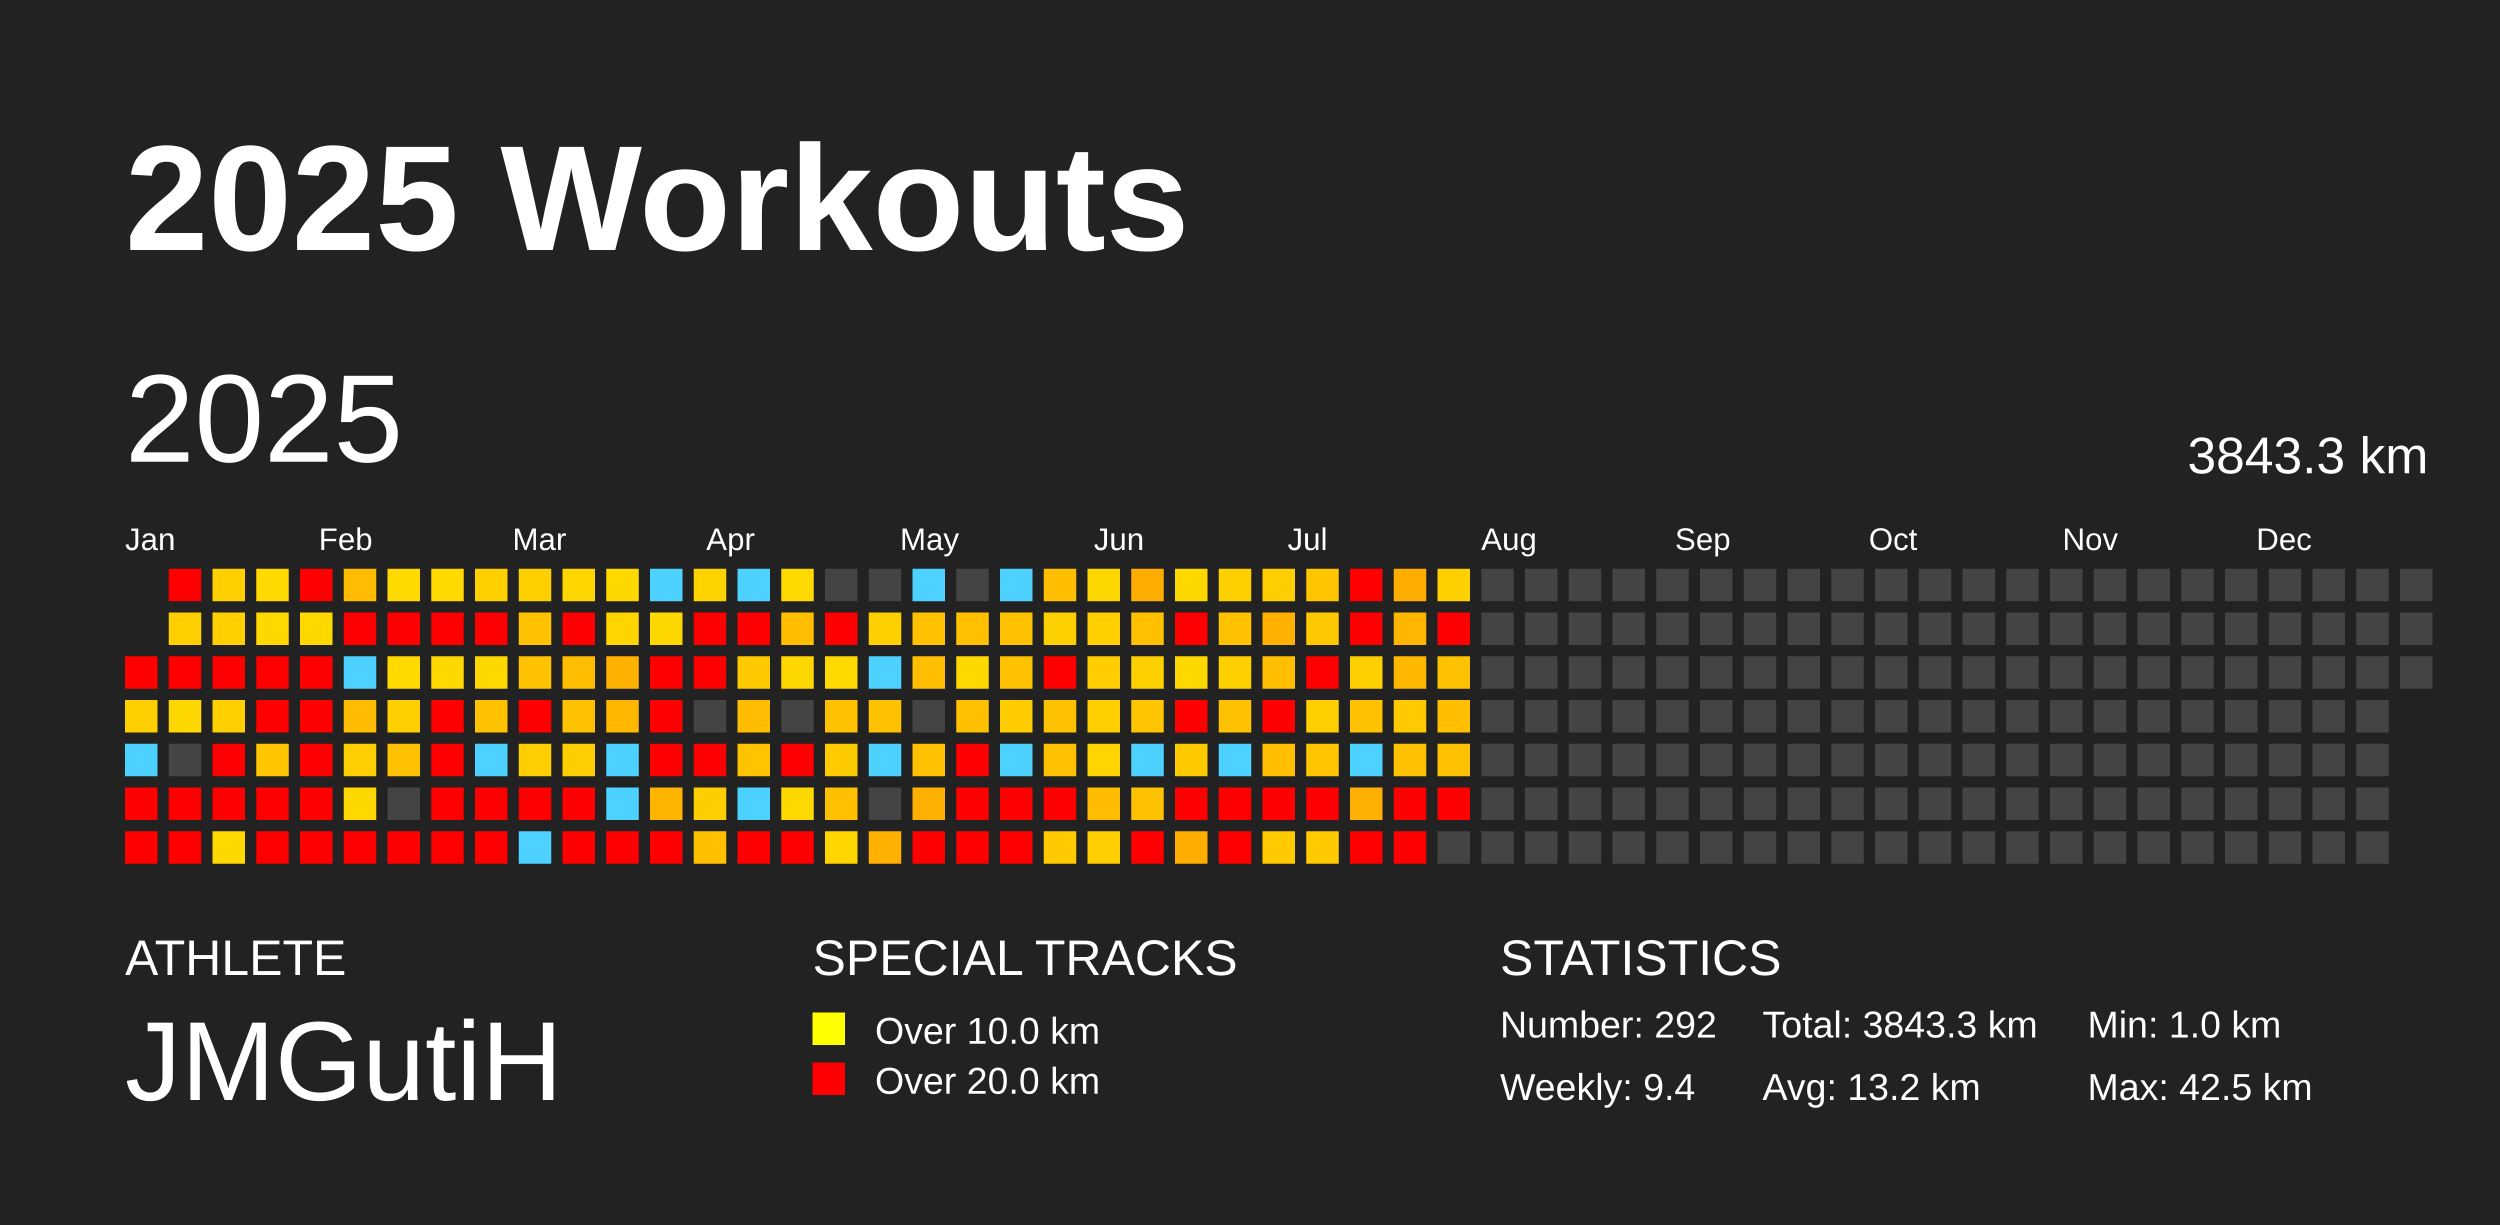
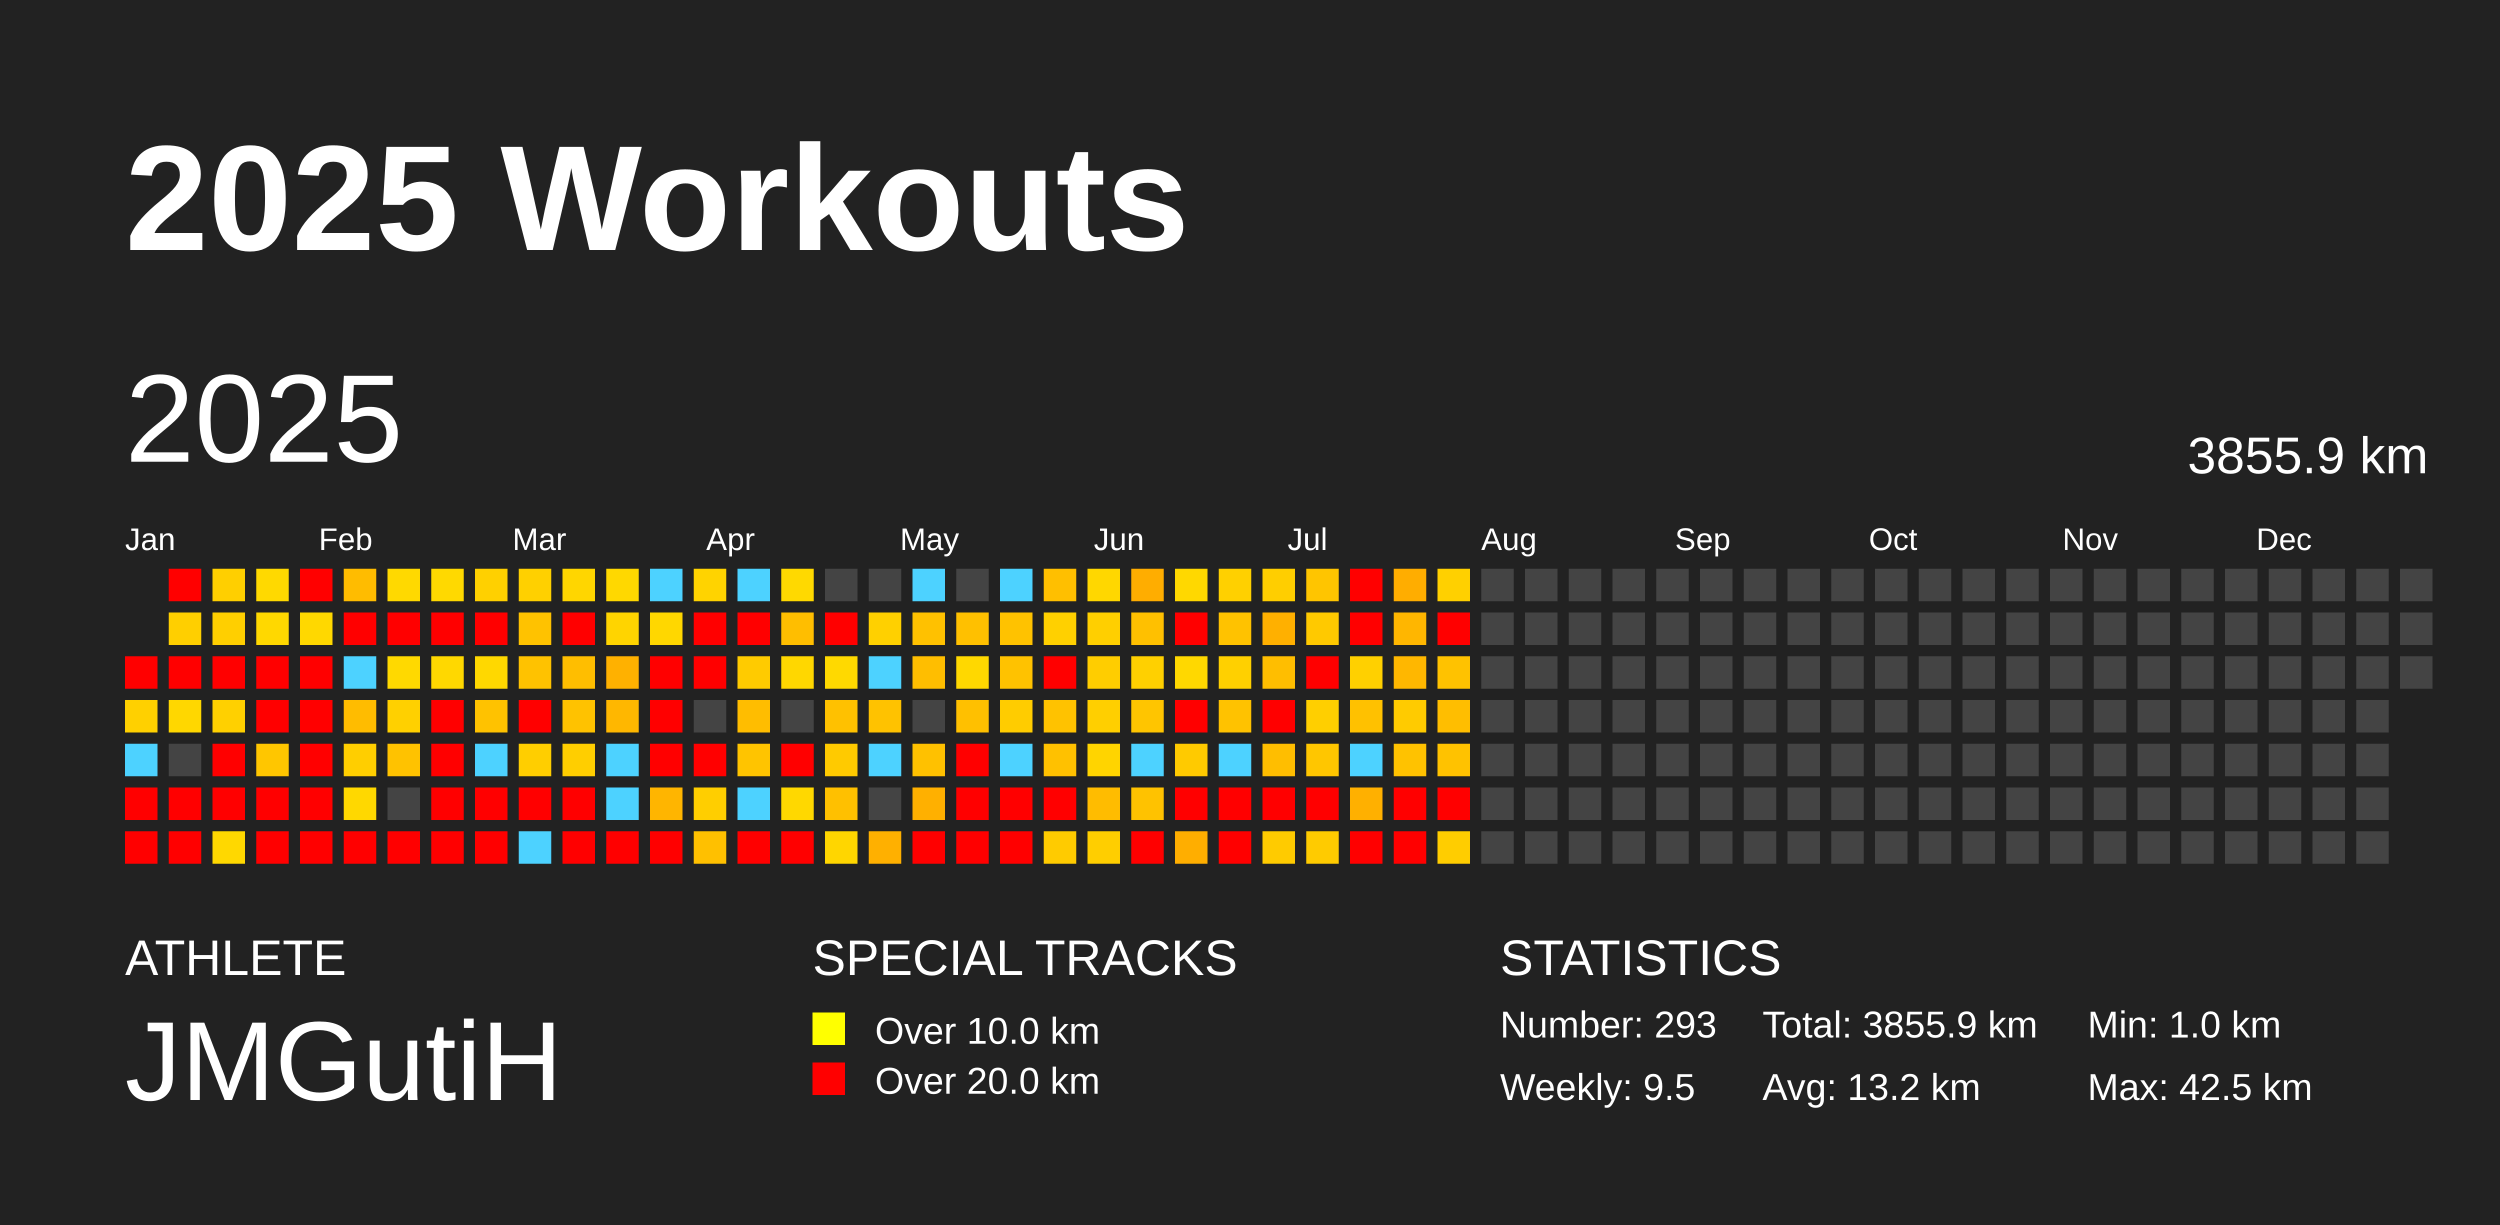
<svg xmlns="http://www.w3.org/2000/svg" baseProfile="full" height="98mm" version="1.1" viewBox="0,0,200,98" width="200mm">
  <defs />
  <rect fill="#222222" height="98" width="200" x="0" y="0" />
  <text fill="#FFFFFF" style="font-size:12px; font-family:Arial; font-weight:bold;" x="10" y="20">2025 Workouts</text>
  <text fill="#FFFFFF" style="font-size:4px; font-family:Arial" x="10" y="78">ATHLETE</text>
  <text fill="#FFFFFF" style="font-size:9px; font-family:Arial" x="10" y="88">JMGutiH</text>
  <text fill="#FFFFFF" style="font-size:4px; font-family:Arial" x="65" y="78">SPECIAL TRACKS</text>
  <rect fill="yellow" height="2.6" width="2.6" x="65" y="81" />
  <text fill="#FFFFFF" style="font-size:3px; font-family:Arial" x="70" y="83.5">Over 10.0 km</text>
  <rect fill="red" height="2.6" width="2.6" x="65" y="85" />
  <text fill="#FFFFFF" style="font-size:3px; font-family:Arial" x="70" y="87.5">Over 20.0 km</text>
  <text fill="#FFFFFF" style="font-size:4px; font-family:Arial" x="120" y="78">STATISTICS</text>
-   <text fill="#FFFFFF" style="font-size:3px; font-family:Arial" x="120" y="83">Number: 292</text>
-   <text fill="#FFFFFF" style="font-size:3px; font-family:Arial" x="120" y="88">Weekly: 9.4</text>
-   <text fill="#FFFFFF" style="font-size:3px; font-family:Arial" x="141" y="83">Total: 3843.3 km</text>
+   <text fill="#FFFFFF" style="font-size:3px; font-family:Arial" x="120" y="83">Number: 293</text>
+   <text fill="#FFFFFF" style="font-size:3px; font-family:Arial" x="120" y="88">Weekly: 9.5</text>
+   <text fill="#FFFFFF" style="font-size:3px; font-family:Arial" x="141" y="83">Total: 3855.9 km</text>
  <text fill="#FFFFFF" style="font-size:3px; font-family:Arial" x="141" y="88">Avg: 13.2 km</text>
  <text fill="#FFFFFF" style="font-size:3px; font-family:Arial" x="167" y="83">Min: 1.0 km</text>
  <text fill="#FFFFFF" style="font-size:3px; font-family:Arial" x="167" y="88">Max: 42.5 km</text>
  <text dominant-baseline="hanging" fill="#FFFFFF" style="font-size:10.0px; font-family:Arial;" x="10" y="30">2025</text>
-   <text dominant-baseline="hanging" fill="#FFFFFF" style="font-size:4.125px; font-family:Arial;" x="175" y="35">3843.3 km</text>
+   <text dominant-baseline="hanging" fill="#FFFFFF" style="font-size:4.125px; font-family:Arial;" x="175" y="35">3855.9 km</text>
  <text fill="#FFFFFF" style="font-size:2.5px; font-family:Arial" x="10.0" y="44">Jan</text>
  <text fill="#FFFFFF" style="font-size:2.5px; font-family:Arial" x="25.5" y="44">Feb</text>
  <text fill="#FFFFFF" style="font-size:2.5px; font-family:Arial" x="41.0" y="44">Mar</text>
  <text fill="#FFFFFF" style="font-size:2.5px; font-family:Arial" x="56.5" y="44">Apr</text>
  <text fill="#FFFFFF" style="font-size:2.5px; font-family:Arial" x="72.0" y="44">May</text>
  <text fill="#FFFFFF" style="font-size:2.5px; font-family:Arial" x="87.5" y="44">Jun</text>
  <text fill="#FFFFFF" style="font-size:2.5px; font-family:Arial" x="103.0" y="44">Jul</text>
  <text fill="#FFFFFF" style="font-size:2.5px; font-family:Arial" x="118.5" y="44">Aug</text>
  <text fill="#FFFFFF" style="font-size:2.5px; font-family:Arial" x="134.0" y="44">Sep</text>
  <text fill="#FFFFFF" style="font-size:2.5px; font-family:Arial" x="149.5" y="44">Oct</text>
  <text fill="#FFFFFF" style="font-size:2.5px; font-family:Arial" x="165.0" y="44">Nov</text>
  <text fill="#FFFFFF" style="font-size:2.5px; font-family:Arial" x="180.5" y="44">Dec</text>
  <rect fill="red" height="2.6" width="2.6" x="10.0" y="52.5" />
  <rect fill="#ffd000" height="2.6" width="2.6" x="10.0" y="56.0" />
  <rect fill="#4dd2ff" height="2.6" width="2.6" x="10.0" y="59.5" />
  <rect fill="red" height="2.6" width="2.6" x="10.0" y="63.0" />
  <rect fill="red" height="2.6" width="2.6" x="10.0" y="66.5" />
  <rect fill="red" height="2.6" width="2.6" x="13.5" y="45.5" />
  <rect fill="#ffcf00" height="2.6" width="2.6" x="13.5" y="49.0" />
  <rect fill="red" height="2.6" width="2.6" x="13.5" y="52.5" />
  <rect fill="#ffd700" height="2.6" width="2.6" x="13.5" y="56.0" />
  <rect fill="#444444" height="2.6" width="2.6" x="13.5" y="59.5" />
  <rect fill="red" height="2.6" width="2.6" x="13.5" y="63.0" />
  <rect fill="red" height="2.6" width="2.6" x="13.5" y="66.5" />
  <rect fill="#ffcf00" height="2.6" width="2.6" x="17.0" y="45.5" />
  <rect fill="#ffcf00" height="2.6" width="2.6" x="17.0" y="49.0" />
  <rect fill="red" height="2.6" width="2.6" x="17.0" y="52.5" />
  <rect fill="#ffd000" height="2.6" width="2.6" x="17.0" y="56.0" />
  <rect fill="red" height="2.6" width="2.6" x="17.0" y="59.5" />
  <rect fill="red" height="2.6" width="2.6" x="17.0" y="63.0" />
  <rect fill="#ffd800" height="2.6" width="2.6" x="17.0" y="66.5" />
  <rect fill="#ffd900" height="2.6" width="2.6" x="20.5" y="45.5" />
  <rect fill="#ffd800" height="2.6" width="2.6" x="20.5" y="49.0" />
  <rect fill="red" height="2.6" width="2.6" x="20.5" y="52.5" />
  <rect fill="red" height="2.6" width="2.6" x="20.5" y="56.0" />
  <rect fill="#ffc600" height="2.6" width="2.6" x="20.5" y="59.5" />
  <rect fill="red" height="2.6" width="2.6" x="20.5" y="63.0" />
  <rect fill="red" height="2.6" width="2.6" x="20.5" y="66.5" />
  <rect fill="red" height="2.6" width="2.6" x="24.0" y="45.5" />
  <rect fill="#ffd800" height="2.6" width="2.6" x="24.0" y="49.0" />
  <rect fill="red" height="2.6" width="2.6" x="24.0" y="52.5" />
  <rect fill="red" height="2.6" width="2.6" x="24.0" y="56.0" />
  <rect fill="red" height="2.6" width="2.6" x="24.0" y="59.5" />
  <rect fill="red" height="2.6" width="2.6" x="24.0" y="63.0" />
  <rect fill="red" height="2.6" width="2.6" x="24.0" y="66.5" />
  <rect fill="#ffbc00" height="2.6" width="2.6" x="27.5" y="45.5" />
  <rect fill="red" height="2.6" width="2.6" x="27.5" y="49.0" />
  <rect fill="#4dd2ff" height="2.6" width="2.6" x="27.5" y="52.5" />
  <rect fill="#ffbc00" height="2.6" width="2.6" x="27.5" y="56.0" />
  <rect fill="#ffce00" height="2.6" width="2.6" x="27.5" y="59.5" />
  <rect fill="#ffd800" height="2.6" width="2.6" x="27.5" y="63.0" />
  <rect fill="red" height="2.6" width="2.6" x="27.5" y="66.5" />
  <rect fill="#ffd900" height="2.6" width="2.6" x="31.0" y="45.5" />
  <rect fill="red" height="2.6" width="2.6" x="31.0" y="49.0" />
  <rect fill="#ffd900" height="2.6" width="2.6" x="31.0" y="52.5" />
  <rect fill="#ffd000" height="2.6" width="2.6" x="31.0" y="56.0" />
  <rect fill="#ffc200" height="2.6" width="2.6" x="31.0" y="59.5" />
  <rect fill="#444444" height="2.6" width="2.6" x="31.0" y="63.0" />
  <rect fill="red" height="2.6" width="2.6" x="31.0" y="66.5" />
  <rect fill="#ffd900" height="2.6" width="2.6" x="34.5" y="45.5" />
  <rect fill="red" height="2.6" width="2.6" x="34.5" y="49.0" />
  <rect fill="#ffd800" height="2.6" width="2.6" x="34.5" y="52.5" />
  <rect fill="red" height="2.6" width="2.6" x="34.5" y="56.0" />
  <rect fill="red" height="2.6" width="2.6" x="34.5" y="59.5" />
  <rect fill="red" height="2.6" width="2.6" x="34.5" y="63.0" />
  <rect fill="red" height="2.6" width="2.6" x="34.5" y="66.5" />
  <rect fill="#ffd000" height="2.6" width="2.6" x="38.0" y="45.5" />
  <rect fill="red" height="2.6" width="2.6" x="38.0" y="49.0" />
  <rect fill="#ffd800" height="2.6" width="2.6" x="38.0" y="52.5" />
  <rect fill="#ffc200" height="2.6" width="2.6" x="38.0" y="56.0" />
  <rect fill="#4dd2ff" height="2.6" width="2.6" x="38.0" y="59.5" />
  <rect fill="red" height="2.6" width="2.6" x="38.0" y="63.0" />
  <rect fill="red" height="2.6" width="2.6" x="38.0" y="66.5" />
  <rect fill="#ffd000" height="2.6" width="2.6" x="41.5" y="45.5" />
  <rect fill="#ffc200" height="2.6" width="2.6" x="41.5" y="49.0" />
  <rect fill="#ffc200" height="2.6" width="2.6" x="41.5" y="52.5" />
  <rect fill="red" height="2.6" width="2.6" x="41.5" y="56.0" />
  <rect fill="#ffce00" height="2.6" width="2.6" x="41.5" y="59.5" />
  <rect fill="red" height="2.6" width="2.6" x="41.5" y="63.0" />
  <rect fill="#4dd2ff" height="2.6" width="2.6" x="41.5" y="66.5" />
  <rect fill="#ffd600" height="2.6" width="2.6" x="45.0" y="45.5" />
  <rect fill="red" height="2.6" width="2.6" x="45.0" y="49.0" />
  <rect fill="#ffbe00" height="2.6" width="2.6" x="45.0" y="52.5" />
  <rect fill="#ffc200" height="2.6" width="2.6" x="45.0" y="56.0" />
  <rect fill="#ffce00" height="2.6" width="2.6" x="45.0" y="59.5" />
  <rect fill="red" height="2.6" width="2.6" x="45.0" y="63.0" />
  <rect fill="red" height="2.6" width="2.6" x="45.0" y="66.5" />
  <rect fill="#ffd800" height="2.6" width="2.6" x="48.5" y="45.5" />
  <rect fill="#ffd400" height="2.6" width="2.6" x="48.5" y="49.0" />
  <rect fill="#ffb100" height="2.6" width="2.6" x="48.5" y="52.5" />
  <rect fill="#ffb700" height="2.6" width="2.6" x="48.5" y="56.0" />
  <rect fill="#4dd2ff" height="2.6" width="2.6" x="48.5" y="59.5" />
  <rect fill="#4dd2ff" height="2.6" width="2.6" x="48.5" y="63.0" />
  <rect fill="red" height="2.6" width="2.6" x="48.5" y="66.5" />
  <rect fill="#4dd2ff" height="2.6" width="2.6" x="52.0" y="45.5" />
  <rect fill="#ffd700" height="2.6" width="2.6" x="52.0" y="49.0" />
  <rect fill="red" height="2.6" width="2.6" x="52.0" y="52.5" />
  <rect fill="red" height="2.6" width="2.6" x="52.0" y="56.0" />
  <rect fill="red" height="2.6" width="2.6" x="52.0" y="59.5" />
  <rect fill="#ffb500" height="2.6" width="2.6" x="52.0" y="63.0" />
  <rect fill="red" height="2.6" width="2.6" x="52.0" y="66.5" />
  <rect fill="#ffd300" height="2.6" width="2.6" x="55.5" y="45.5" />
  <rect fill="red" height="2.6" width="2.6" x="55.5" y="49.0" />
  <rect fill="red" height="2.6" width="2.6" x="55.5" y="52.5" />
  <rect fill="#444444" height="2.6" width="2.6" x="55.5" y="56.0" />
  <rect fill="red" height="2.6" width="2.6" x="55.5" y="59.5" />
  <rect fill="#ffce00" height="2.6" width="2.6" x="55.5" y="63.0" />
  <rect fill="#ffc000" height="2.6" width="2.6" x="55.5" y="66.5" />
  <rect fill="#4dd2ff" height="2.6" width="2.6" x="59.0" y="45.5" />
  <rect fill="red" height="2.6" width="2.6" x="59.0" y="49.0" />
  <rect fill="#ffcb00" height="2.6" width="2.6" x="59.0" y="52.5" />
  <rect fill="#ffbd00" height="2.6" width="2.6" x="59.0" y="56.0" />
  <rect fill="#ffc400" height="2.6" width="2.6" x="59.0" y="59.5" />
  <rect fill="#4dd2ff" height="2.6" width="2.6" x="59.0" y="63.0" />
  <rect fill="red" height="2.6" width="2.6" x="59.0" y="66.5" />
  <rect fill="#ffd900" height="2.6" width="2.6" x="62.5" y="45.5" />
  <rect fill="#ffbe00" height="2.6" width="2.6" x="62.5" y="49.0" />
  <rect fill="#ffd700" height="2.6" width="2.6" x="62.5" y="52.5" />
  <rect fill="#444444" height="2.6" width="2.6" x="62.5" y="56.0" />
  <rect fill="red" height="2.6" width="2.6" x="62.5" y="59.5" />
  <rect fill="#ffd800" height="2.6" width="2.6" x="62.5" y="63.0" />
  <rect fill="red" height="2.6" width="2.6" x="62.5" y="66.5" />
  <rect fill="#444444" height="2.6" width="2.6" x="66.0" y="45.5" />
  <rect fill="red" height="2.6" width="2.6" x="66.0" y="49.0" />
  <rect fill="#ffd900" height="2.6" width="2.6" x="66.0" y="52.5" />
  <rect fill="#ffc100" height="2.6" width="2.6" x="66.0" y="56.0" />
  <rect fill="#ffca00" height="2.6" width="2.6" x="66.0" y="59.5" />
  <rect fill="#ffc000" height="2.6" width="2.6" x="66.0" y="63.0" />
  <rect fill="#ffd600" height="2.6" width="2.6" x="66.0" y="66.5" />
  <rect fill="#444444" height="2.6" width="2.6" x="69.5" y="45.5" />
  <rect fill="#ffd000" height="2.6" width="2.6" x="69.5" y="49.0" />
  <rect fill="#4dd2ff" height="2.6" width="2.6" x="69.5" y="52.5" />
  <rect fill="#ffc200" height="2.6" width="2.6" x="69.5" y="56.0" />
  <rect fill="#4dd2ff" height="2.6" width="2.6" x="69.5" y="59.5" />
  <rect fill="#444444" height="2.6" width="2.6" x="69.5" y="63.0" />
  <rect fill="#ffb000" height="2.6" width="2.6" x="69.5" y="66.5" />
  <rect fill="#4dd2ff" height="2.6" width="2.6" x="73.0" y="45.5" />
  <rect fill="#ffc100" height="2.6" width="2.6" x="73.0" y="49.0" />
  <rect fill="#ffbe00" height="2.6" width="2.6" x="73.0" y="52.5" />
  <rect fill="#444444" height="2.6" width="2.6" x="73.0" y="56.0" />
  <rect fill="#ffc100" height="2.6" width="2.6" x="73.0" y="59.5" />
  <rect fill="#ffb000" height="2.6" width="2.6" x="73.0" y="63.0" />
  <rect fill="red" height="2.6" width="2.6" x="73.0" y="66.5" />
  <rect fill="#444444" height="2.6" width="2.6" x="76.5" y="45.5" />
  <rect fill="#ffc000" height="2.6" width="2.6" x="76.5" y="49.0" />
  <rect fill="#ffd800" height="2.6" width="2.6" x="76.5" y="52.5" />
  <rect fill="#ffc000" height="2.6" width="2.6" x="76.5" y="56.0" />
  <rect fill="red" height="2.6" width="2.6" x="76.5" y="59.5" />
  <rect fill="red" height="2.6" width="2.6" x="76.5" y="63.0" />
  <rect fill="red" height="2.6" width="2.6" x="76.5" y="66.5" />
  <rect fill="#4dd2ff" height="2.6" width="2.6" x="80.0" y="45.5" />
  <rect fill="#ffc200" height="2.6" width="2.6" x="80.0" y="49.0" />
  <rect fill="#ffc200" height="2.6" width="2.6" x="80.0" y="52.5" />
  <rect fill="#ffcc00" height="2.6" width="2.6" x="80.0" y="56.0" />
  <rect fill="#4dd2ff" height="2.6" width="2.6" x="80.0" y="59.5" />
  <rect fill="red" height="2.6" width="2.6" x="80.0" y="63.0" />
  <rect fill="red" height="2.6" width="2.6" x="80.0" y="66.5" />
  <rect fill="#ffbf00" height="2.6" width="2.6" x="83.5" y="45.5" />
  <rect fill="#ffd000" height="2.6" width="2.6" x="83.5" y="49.0" />
  <rect fill="red" height="2.6" width="2.6" x="83.5" y="52.5" />
  <rect fill="#ffc200" height="2.6" width="2.6" x="83.5" y="56.0" />
  <rect fill="#ffc100" height="2.6" width="2.6" x="83.5" y="59.5" />
  <rect fill="red" height="2.6" width="2.6" x="83.5" y="63.0" />
  <rect fill="#ffcb00" height="2.6" width="2.6" x="83.5" y="66.5" />
  <rect fill="#ffd700" height="2.6" width="2.6" x="87.0" y="45.5" />
  <rect fill="#ffcf00" height="2.6" width="2.6" x="87.0" y="49.0" />
  <rect fill="#ffcd00" height="2.6" width="2.6" x="87.0" y="52.5" />
  <rect fill="#ffcf00" height="2.6" width="2.6" x="87.0" y="56.0" />
  <rect fill="#ffd400" height="2.6" width="2.6" x="87.0" y="59.5" />
  <rect fill="#ffbc00" height="2.6" width="2.6" x="87.0" y="63.0" />
  <rect fill="#ffce00" height="2.6" width="2.6" x="87.0" y="66.5" />
  <rect fill="#ffad00" height="2.6" width="2.6" x="90.5" y="45.5" />
  <rect fill="#ffc000" height="2.6" width="2.6" x="90.5" y="49.0" />
  <rect fill="#ffd000" height="2.6" width="2.6" x="90.5" y="52.5" />
  <rect fill="#ffc500" height="2.6" width="2.6" x="90.5" y="56.0" />
  <rect fill="#4dd2ff" height="2.6" width="2.6" x="90.5" y="59.5" />
  <rect fill="#ffc200" height="2.6" width="2.6" x="90.5" y="63.0" />
  <rect fill="red" height="2.6" width="2.6" x="90.5" y="66.5" />
  <rect fill="#ffd800" height="2.6" width="2.6" x="94.0" y="45.5" />
  <rect fill="red" height="2.6" width="2.6" x="94.0" y="49.0" />
  <rect fill="#ffd800" height="2.6" width="2.6" x="94.0" y="52.5" />
  <rect fill="red" height="2.6" width="2.6" x="94.0" y="56.0" />
  <rect fill="#ffca00" height="2.6" width="2.6" x="94.0" y="59.5" />
  <rect fill="red" height="2.6" width="2.6" x="94.0" y="63.0" />
  <rect fill="#ffae00" height="2.6" width="2.6" x="94.0" y="66.5" />
  <rect fill="#ffd000" height="2.6" width="2.6" x="97.5" y="45.5" />
  <rect fill="#ffc200" height="2.6" width="2.6" x="97.5" y="49.0" />
  <rect fill="#ffd000" height="2.6" width="2.6" x="97.5" y="52.5" />
  <rect fill="#ffc200" height="2.6" width="2.6" x="97.5" y="56.0" />
  <rect fill="#4dd2ff" height="2.6" width="2.6" x="97.5" y="59.5" />
  <rect fill="red" height="2.6" width="2.6" x="97.5" y="63.0" />
  <rect fill="red" height="2.6" width="2.6" x="97.5" y="66.5" />
  <rect fill="#ffce00" height="2.6" width="2.6" x="101.0" y="45.5" />
  <rect fill="#ffb000" height="2.6" width="2.6" x="101.0" y="49.0" />
  <rect fill="#ffbe00" height="2.6" width="2.6" x="101.0" y="52.5" />
  <rect fill="red" height="2.6" width="2.6" x="101.0" y="56.0" />
  <rect fill="#ffbe00" height="2.6" width="2.6" x="101.0" y="59.5" />
  <rect fill="red" height="2.6" width="2.6" x="101.0" y="63.0" />
  <rect fill="#ffcb00" height="2.6" width="2.6" x="101.0" y="66.5" />
  <rect fill="#ffc500" height="2.6" width="2.6" x="104.5" y="45.5" />
  <rect fill="#ffc900" height="2.6" width="2.6" x="104.5" y="49.0" />
  <rect fill="red" height="2.6" width="2.6" x="104.5" y="52.5" />
  <rect fill="#ffcf00" height="2.6" width="2.6" x="104.5" y="56.0" />
  <rect fill="#ffc600" height="2.6" width="2.6" x="104.5" y="59.5" />
  <rect fill="red" height="2.6" width="2.6" x="104.5" y="63.0" />
  <rect fill="#ffcb00" height="2.6" width="2.6" x="104.5" y="66.5" />
  <rect fill="red" height="2.6" width="2.6" x="108.0" y="45.5" />
  <rect fill="red" height="2.6" width="2.6" x="108.0" y="49.0" />
  <rect fill="#ffd000" height="2.6" width="2.6" x="108.0" y="52.5" />
  <rect fill="#ffc100" height="2.6" width="2.6" x="108.0" y="56.0" />
  <rect fill="#4dd2ff" height="2.6" width="2.6" x="108.0" y="59.5" />
  <rect fill="#ffb000" height="2.6" width="2.6" x="108.0" y="63.0" />
  <rect fill="red" height="2.6" width="2.6" x="108.0" y="66.5" />
  <rect fill="#ffad00" height="2.6" width="2.6" x="111.5" y="45.5" />
  <rect fill="#ffb600" height="2.6" width="2.6" x="111.5" y="49.0" />
  <rect fill="#ffb700" height="2.6" width="2.6" x="111.5" y="52.5" />
  <rect fill="#ffcb00" height="2.6" width="2.6" x="111.5" y="56.0" />
  <rect fill="#ffc200" height="2.6" width="2.6" x="111.5" y="59.5" />
  <rect fill="red" height="2.6" width="2.6" x="111.5" y="63.0" />
  <rect fill="red" height="2.6" width="2.6" x="111.5" y="66.5" />
  <rect fill="#ffd000" height="2.6" width="2.6" x="115.0" y="45.5" />
  <rect fill="red" height="2.6" width="2.6" x="115.0" y="49.0" />
  <rect fill="#ffc200" height="2.6" width="2.6" x="115.0" y="52.5" />
  <rect fill="#ffbe00" height="2.6" width="2.6" x="115.0" y="56.0" />
  <rect fill="#ffc200" height="2.6" width="2.6" x="115.0" y="59.5" />
  <rect fill="red" height="2.6" width="2.6" x="115.0" y="63.0" />
-   <rect fill="#444444" height="2.6" width="2.6" x="115.0" y="66.5" />
+   <rect fill="#ffcd00" height="2.6" width="2.6" x="115.0" y="66.5" />
  <rect fill="#444444" height="2.6" width="2.6" x="118.5" y="45.5" />
  <rect fill="#444444" height="2.6" width="2.6" x="118.5" y="49.0" />
  <rect fill="#444444" height="2.6" width="2.6" x="118.5" y="52.5" />
  <rect fill="#444444" height="2.6" width="2.6" x="118.5" y="56.0" />
  <rect fill="#444444" height="2.6" width="2.6" x="118.5" y="59.5" />
  <rect fill="#444444" height="2.6" width="2.6" x="118.5" y="63.0" />
  <rect fill="#444444" height="2.6" width="2.6" x="118.5" y="66.5" />
  <rect fill="#444444" height="2.6" width="2.6" x="122.0" y="45.5" />
  <rect fill="#444444" height="2.6" width="2.6" x="122.0" y="49.0" />
  <rect fill="#444444" height="2.6" width="2.6" x="122.0" y="52.5" />
  <rect fill="#444444" height="2.6" width="2.6" x="122.0" y="56.0" />
  <rect fill="#444444" height="2.6" width="2.6" x="122.0" y="59.5" />
  <rect fill="#444444" height="2.6" width="2.6" x="122.0" y="63.0" />
  <rect fill="#444444" height="2.6" width="2.6" x="122.0" y="66.5" />
  <rect fill="#444444" height="2.6" width="2.6" x="125.5" y="45.5" />
  <rect fill="#444444" height="2.6" width="2.6" x="125.5" y="49.0" />
  <rect fill="#444444" height="2.6" width="2.6" x="125.5" y="52.5" />
  <rect fill="#444444" height="2.6" width="2.6" x="125.5" y="56.0" />
  <rect fill="#444444" height="2.6" width="2.6" x="125.5" y="59.5" />
  <rect fill="#444444" height="2.6" width="2.6" x="125.5" y="63.0" />
  <rect fill="#444444" height="2.6" width="2.6" x="125.5" y="66.5" />
  <rect fill="#444444" height="2.6" width="2.6" x="129.0" y="45.5" />
  <rect fill="#444444" height="2.6" width="2.6" x="129.0" y="49.0" />
  <rect fill="#444444" height="2.6" width="2.6" x="129.0" y="52.5" />
  <rect fill="#444444" height="2.6" width="2.6" x="129.0" y="56.0" />
  <rect fill="#444444" height="2.6" width="2.6" x="129.0" y="59.5" />
  <rect fill="#444444" height="2.6" width="2.6" x="129.0" y="63.0" />
  <rect fill="#444444" height="2.6" width="2.6" x="129.0" y="66.5" />
  <rect fill="#444444" height="2.6" width="2.6" x="132.5" y="45.5" />
  <rect fill="#444444" height="2.6" width="2.6" x="132.5" y="49.0" />
  <rect fill="#444444" height="2.6" width="2.6" x="132.5" y="52.5" />
  <rect fill="#444444" height="2.6" width="2.6" x="132.5" y="56.0" />
  <rect fill="#444444" height="2.6" width="2.6" x="132.5" y="59.5" />
  <rect fill="#444444" height="2.6" width="2.6" x="132.5" y="63.0" />
  <rect fill="#444444" height="2.6" width="2.6" x="132.5" y="66.5" />
  <rect fill="#444444" height="2.6" width="2.6" x="136.0" y="45.5" />
  <rect fill="#444444" height="2.6" width="2.6" x="136.0" y="49.0" />
  <rect fill="#444444" height="2.6" width="2.6" x="136.0" y="52.5" />
  <rect fill="#444444" height="2.6" width="2.6" x="136.0" y="56.0" />
  <rect fill="#444444" height="2.6" width="2.6" x="136.0" y="59.5" />
  <rect fill="#444444" height="2.6" width="2.6" x="136.0" y="63.0" />
  <rect fill="#444444" height="2.6" width="2.6" x="136.0" y="66.5" />
  <rect fill="#444444" height="2.6" width="2.6" x="139.5" y="45.5" />
  <rect fill="#444444" height="2.6" width="2.6" x="139.5" y="49.0" />
  <rect fill="#444444" height="2.6" width="2.6" x="139.5" y="52.5" />
  <rect fill="#444444" height="2.6" width="2.6" x="139.5" y="56.0" />
  <rect fill="#444444" height="2.6" width="2.6" x="139.5" y="59.5" />
  <rect fill="#444444" height="2.6" width="2.6" x="139.5" y="63.0" />
  <rect fill="#444444" height="2.6" width="2.6" x="139.5" y="66.5" />
  <rect fill="#444444" height="2.6" width="2.6" x="143.0" y="45.5" />
  <rect fill="#444444" height="2.6" width="2.6" x="143.0" y="49.0" />
  <rect fill="#444444" height="2.6" width="2.6" x="143.0" y="52.5" />
  <rect fill="#444444" height="2.6" width="2.6" x="143.0" y="56.0" />
  <rect fill="#444444" height="2.6" width="2.6" x="143.0" y="59.5" />
  <rect fill="#444444" height="2.6" width="2.6" x="143.0" y="63.0" />
  <rect fill="#444444" height="2.6" width="2.6" x="143.0" y="66.5" />
  <rect fill="#444444" height="2.6" width="2.6" x="146.5" y="45.5" />
  <rect fill="#444444" height="2.6" width="2.6" x="146.5" y="49.0" />
  <rect fill="#444444" height="2.6" width="2.6" x="146.5" y="52.5" />
  <rect fill="#444444" height="2.6" width="2.6" x="146.5" y="56.0" />
  <rect fill="#444444" height="2.6" width="2.6" x="146.5" y="59.5" />
  <rect fill="#444444" height="2.6" width="2.6" x="146.5" y="63.0" />
  <rect fill="#444444" height="2.6" width="2.6" x="146.5" y="66.5" />
  <rect fill="#444444" height="2.6" width="2.6" x="150.0" y="45.5" />
  <rect fill="#444444" height="2.6" width="2.6" x="150.0" y="49.0" />
  <rect fill="#444444" height="2.6" width="2.6" x="150.0" y="52.5" />
  <rect fill="#444444" height="2.6" width="2.6" x="150.0" y="56.0" />
  <rect fill="#444444" height="2.6" width="2.6" x="150.0" y="59.5" />
  <rect fill="#444444" height="2.6" width="2.6" x="150.0" y="63.0" />
  <rect fill="#444444" height="2.6" width="2.6" x="150.0" y="66.5" />
  <rect fill="#444444" height="2.6" width="2.6" x="153.5" y="45.5" />
  <rect fill="#444444" height="2.6" width="2.6" x="153.5" y="49.0" />
  <rect fill="#444444" height="2.6" width="2.6" x="153.5" y="52.5" />
  <rect fill="#444444" height="2.6" width="2.6" x="153.5" y="56.0" />
  <rect fill="#444444" height="2.6" width="2.6" x="153.5" y="59.5" />
  <rect fill="#444444" height="2.6" width="2.6" x="153.5" y="63.0" />
  <rect fill="#444444" height="2.6" width="2.6" x="153.5" y="66.5" />
  <rect fill="#444444" height="2.6" width="2.6" x="157.0" y="45.5" />
  <rect fill="#444444" height="2.6" width="2.6" x="157.0" y="49.0" />
  <rect fill="#444444" height="2.6" width="2.6" x="157.0" y="52.5" />
  <rect fill="#444444" height="2.6" width="2.6" x="157.0" y="56.0" />
  <rect fill="#444444" height="2.6" width="2.6" x="157.0" y="59.5" />
  <rect fill="#444444" height="2.6" width="2.6" x="157.0" y="63.0" />
  <rect fill="#444444" height="2.6" width="2.6" x="157.0" y="66.5" />
  <rect fill="#444444" height="2.6" width="2.6" x="160.5" y="45.5" />
  <rect fill="#444444" height="2.6" width="2.6" x="160.5" y="49.0" />
  <rect fill="#444444" height="2.6" width="2.6" x="160.5" y="52.5" />
  <rect fill="#444444" height="2.6" width="2.6" x="160.5" y="56.0" />
  <rect fill="#444444" height="2.6" width="2.6" x="160.5" y="59.5" />
  <rect fill="#444444" height="2.6" width="2.6" x="160.5" y="63.0" />
  <rect fill="#444444" height="2.6" width="2.6" x="160.5" y="66.5" />
  <rect fill="#444444" height="2.6" width="2.6" x="164.0" y="45.5" />
  <rect fill="#444444" height="2.6" width="2.6" x="164.0" y="49.0" />
  <rect fill="#444444" height="2.6" width="2.6" x="164.0" y="52.5" />
  <rect fill="#444444" height="2.6" width="2.6" x="164.0" y="56.0" />
  <rect fill="#444444" height="2.6" width="2.6" x="164.0" y="59.5" />
  <rect fill="#444444" height="2.6" width="2.6" x="164.0" y="63.0" />
  <rect fill="#444444" height="2.6" width="2.6" x="164.0" y="66.5" />
  <rect fill="#444444" height="2.6" width="2.6" x="167.5" y="45.5" />
  <rect fill="#444444" height="2.6" width="2.6" x="167.5" y="49.0" />
  <rect fill="#444444" height="2.6" width="2.6" x="167.5" y="52.5" />
  <rect fill="#444444" height="2.6" width="2.6" x="167.5" y="56.0" />
  <rect fill="#444444" height="2.6" width="2.6" x="167.5" y="59.5" />
  <rect fill="#444444" height="2.6" width="2.6" x="167.5" y="63.0" />
  <rect fill="#444444" height="2.6" width="2.6" x="167.5" y="66.5" />
  <rect fill="#444444" height="2.6" width="2.6" x="171.0" y="45.5" />
  <rect fill="#444444" height="2.6" width="2.6" x="171.0" y="49.0" />
  <rect fill="#444444" height="2.6" width="2.6" x="171.0" y="52.5" />
  <rect fill="#444444" height="2.6" width="2.6" x="171.0" y="56.0" />
  <rect fill="#444444" height="2.6" width="2.6" x="171.0" y="59.5" />
  <rect fill="#444444" height="2.6" width="2.6" x="171.0" y="63.0" />
  <rect fill="#444444" height="2.6" width="2.6" x="171.0" y="66.5" />
  <rect fill="#444444" height="2.6" width="2.6" x="174.5" y="45.5" />
  <rect fill="#444444" height="2.6" width="2.6" x="174.5" y="49.0" />
  <rect fill="#444444" height="2.6" width="2.6" x="174.5" y="52.5" />
  <rect fill="#444444" height="2.6" width="2.6" x="174.5" y="56.0" />
  <rect fill="#444444" height="2.6" width="2.6" x="174.5" y="59.5" />
  <rect fill="#444444" height="2.6" width="2.6" x="174.5" y="63.0" />
  <rect fill="#444444" height="2.6" width="2.6" x="174.5" y="66.5" />
  <rect fill="#444444" height="2.6" width="2.6" x="178.0" y="45.5" />
  <rect fill="#444444" height="2.6" width="2.6" x="178.0" y="49.0" />
  <rect fill="#444444" height="2.6" width="2.6" x="178.0" y="52.5" />
  <rect fill="#444444" height="2.6" width="2.6" x="178.0" y="56.0" />
  <rect fill="#444444" height="2.6" width="2.6" x="178.0" y="59.5" />
  <rect fill="#444444" height="2.6" width="2.6" x="178.0" y="63.0" />
  <rect fill="#444444" height="2.6" width="2.6" x="178.0" y="66.5" />
  <rect fill="#444444" height="2.6" width="2.6" x="181.5" y="45.5" />
  <rect fill="#444444" height="2.6" width="2.6" x="181.5" y="49.0" />
  <rect fill="#444444" height="2.6" width="2.6" x="181.5" y="52.5" />
  <rect fill="#444444" height="2.6" width="2.6" x="181.5" y="56.0" />
  <rect fill="#444444" height="2.6" width="2.6" x="181.5" y="59.5" />
  <rect fill="#444444" height="2.6" width="2.6" x="181.5" y="63.0" />
  <rect fill="#444444" height="2.6" width="2.6" x="181.5" y="66.5" />
  <rect fill="#444444" height="2.6" width="2.6" x="185.0" y="45.5" />
  <rect fill="#444444" height="2.6" width="2.6" x="185.0" y="49.0" />
  <rect fill="#444444" height="2.6" width="2.6" x="185.0" y="52.5" />
  <rect fill="#444444" height="2.6" width="2.6" x="185.0" y="56.0" />
  <rect fill="#444444" height="2.6" width="2.6" x="185.0" y="59.5" />
  <rect fill="#444444" height="2.6" width="2.6" x="185.0" y="63.0" />
  <rect fill="#444444" height="2.6" width="2.6" x="185.0" y="66.5" />
  <rect fill="#444444" height="2.6" width="2.6" x="188.5" y="45.5" />
  <rect fill="#444444" height="2.6" width="2.6" x="188.5" y="49.0" />
  <rect fill="#444444" height="2.6" width="2.6" x="188.5" y="52.5" />
  <rect fill="#444444" height="2.6" width="2.6" x="188.5" y="56.0" />
  <rect fill="#444444" height="2.6" width="2.6" x="188.5" y="59.5" />
  <rect fill="#444444" height="2.6" width="2.6" x="188.5" y="63.0" />
  <rect fill="#444444" height="2.6" width="2.6" x="188.5" y="66.5" />
  <rect fill="#444444" height="2.6" width="2.6" x="192.0" y="45.5" />
  <rect fill="#444444" height="2.6" width="2.6" x="192.0" y="49.0" />
  <rect fill="#444444" height="2.6" width="2.6" x="192.0" y="52.5" />
</svg>
